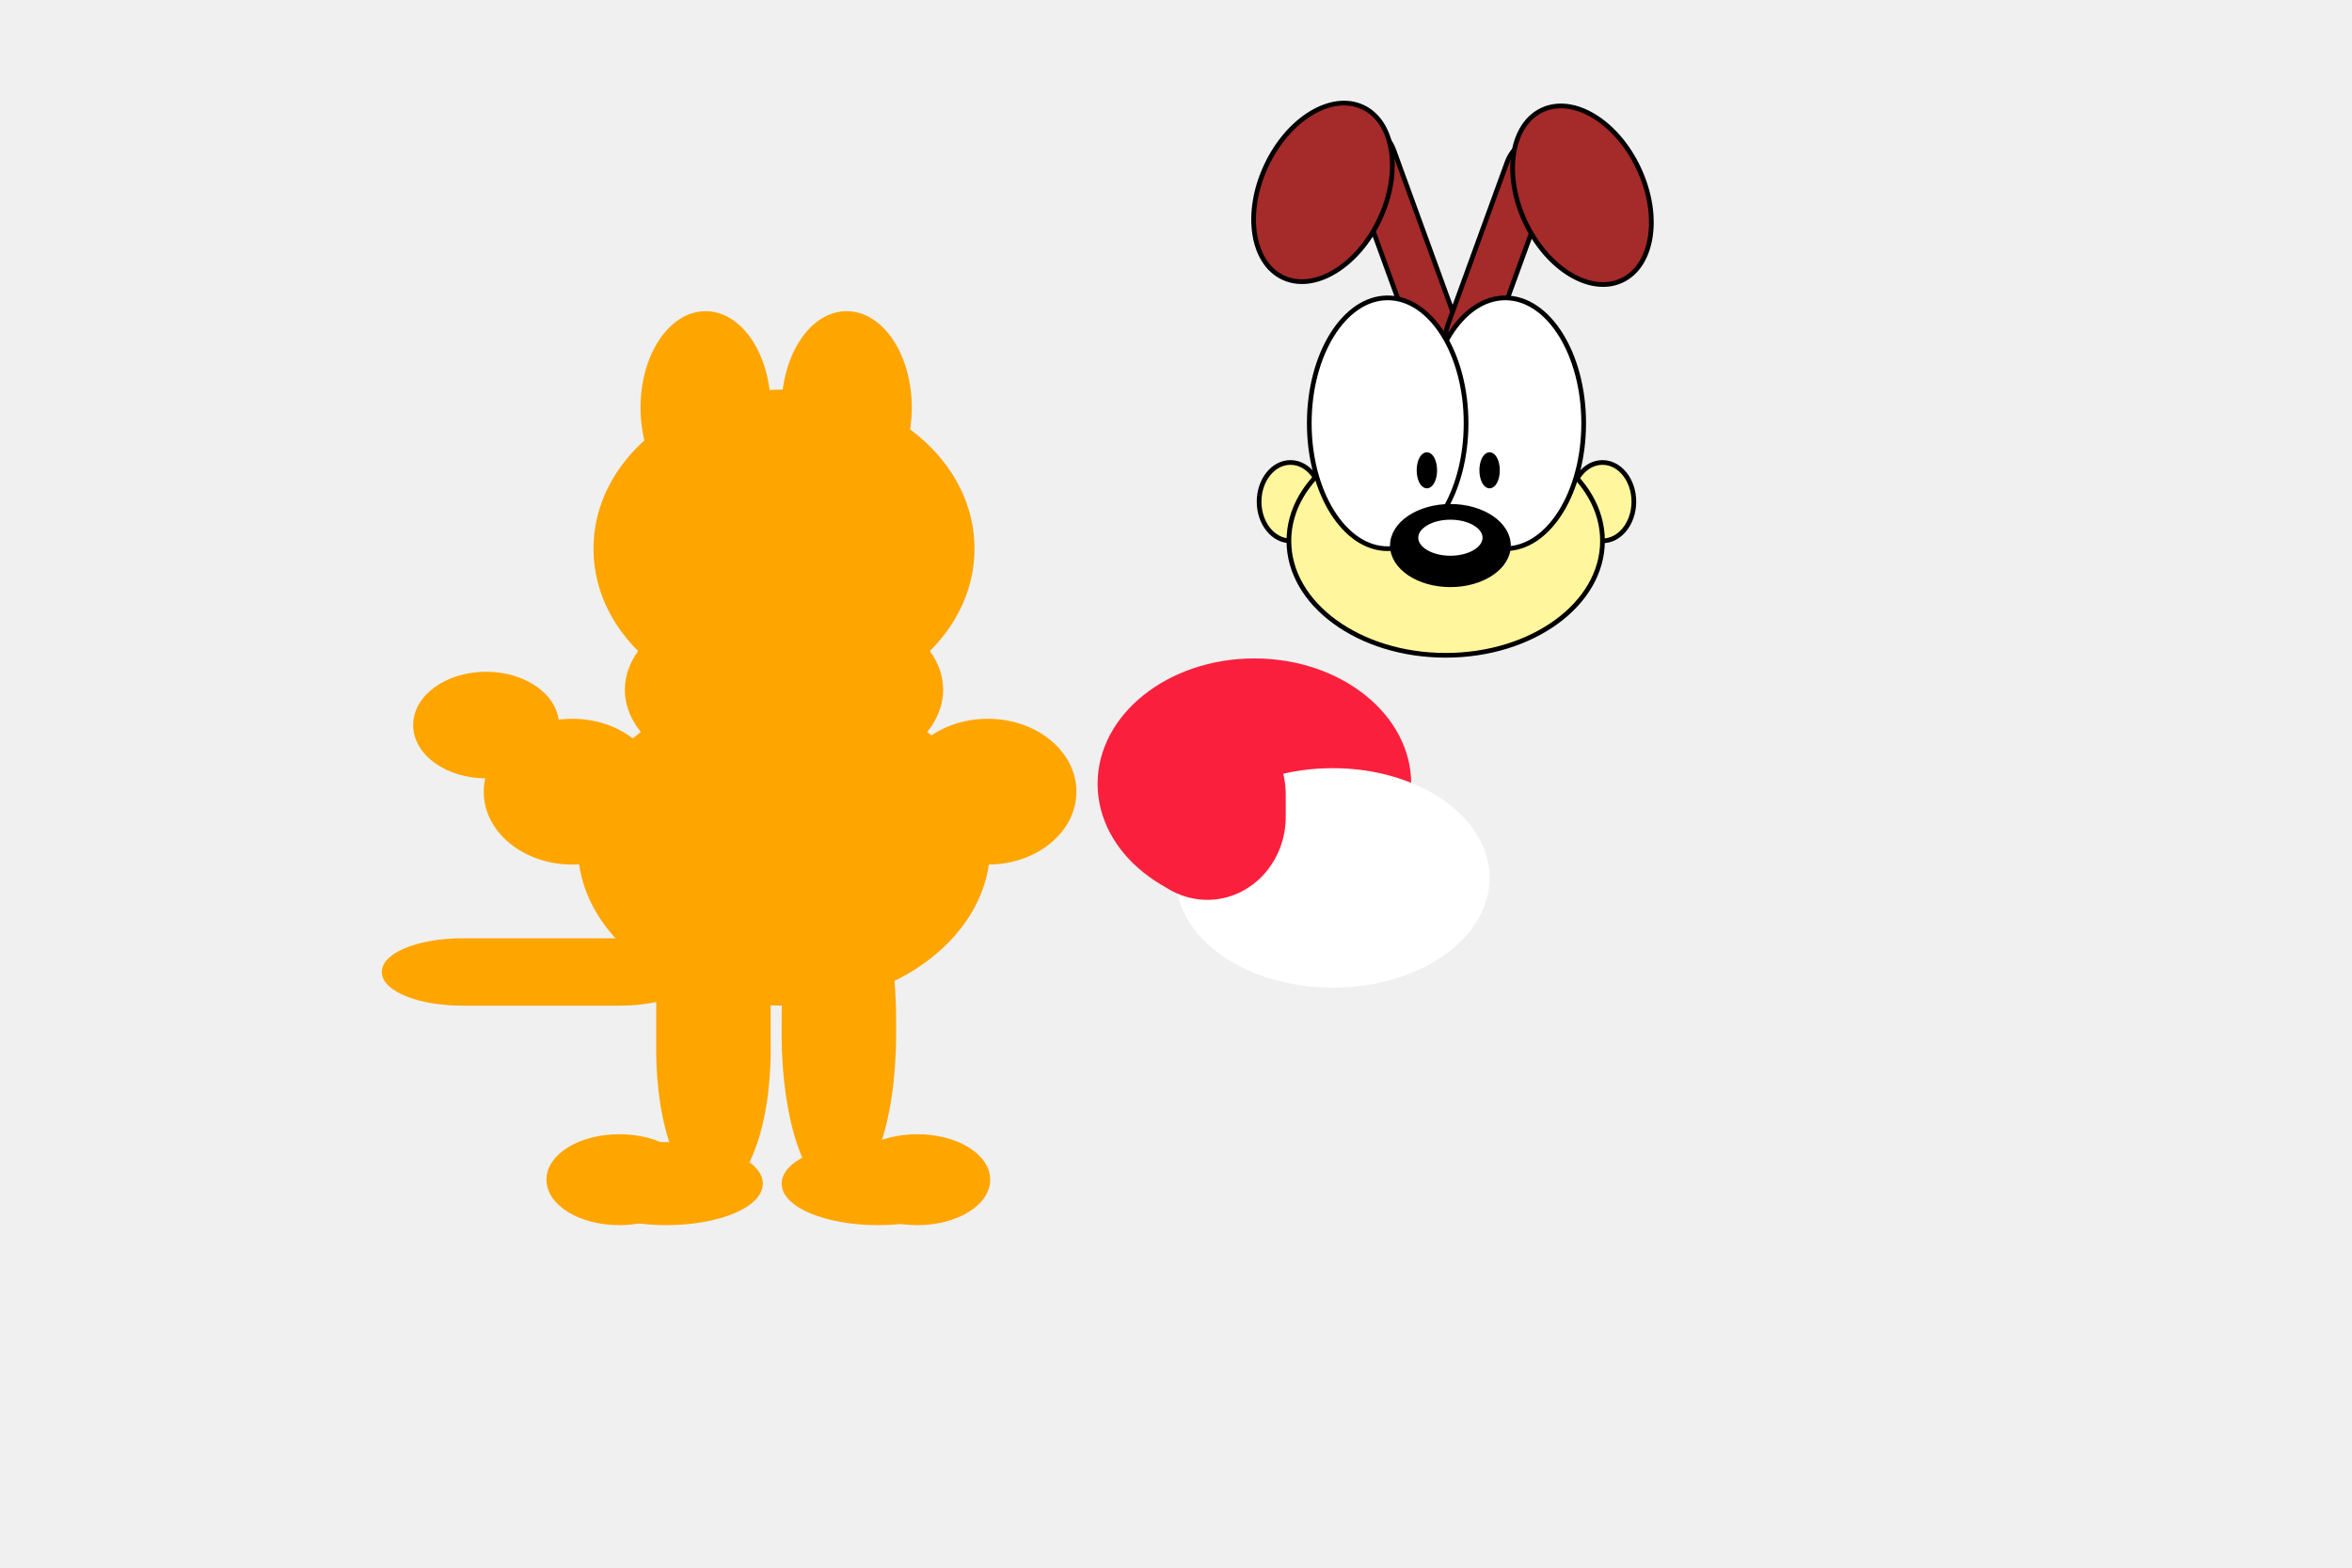
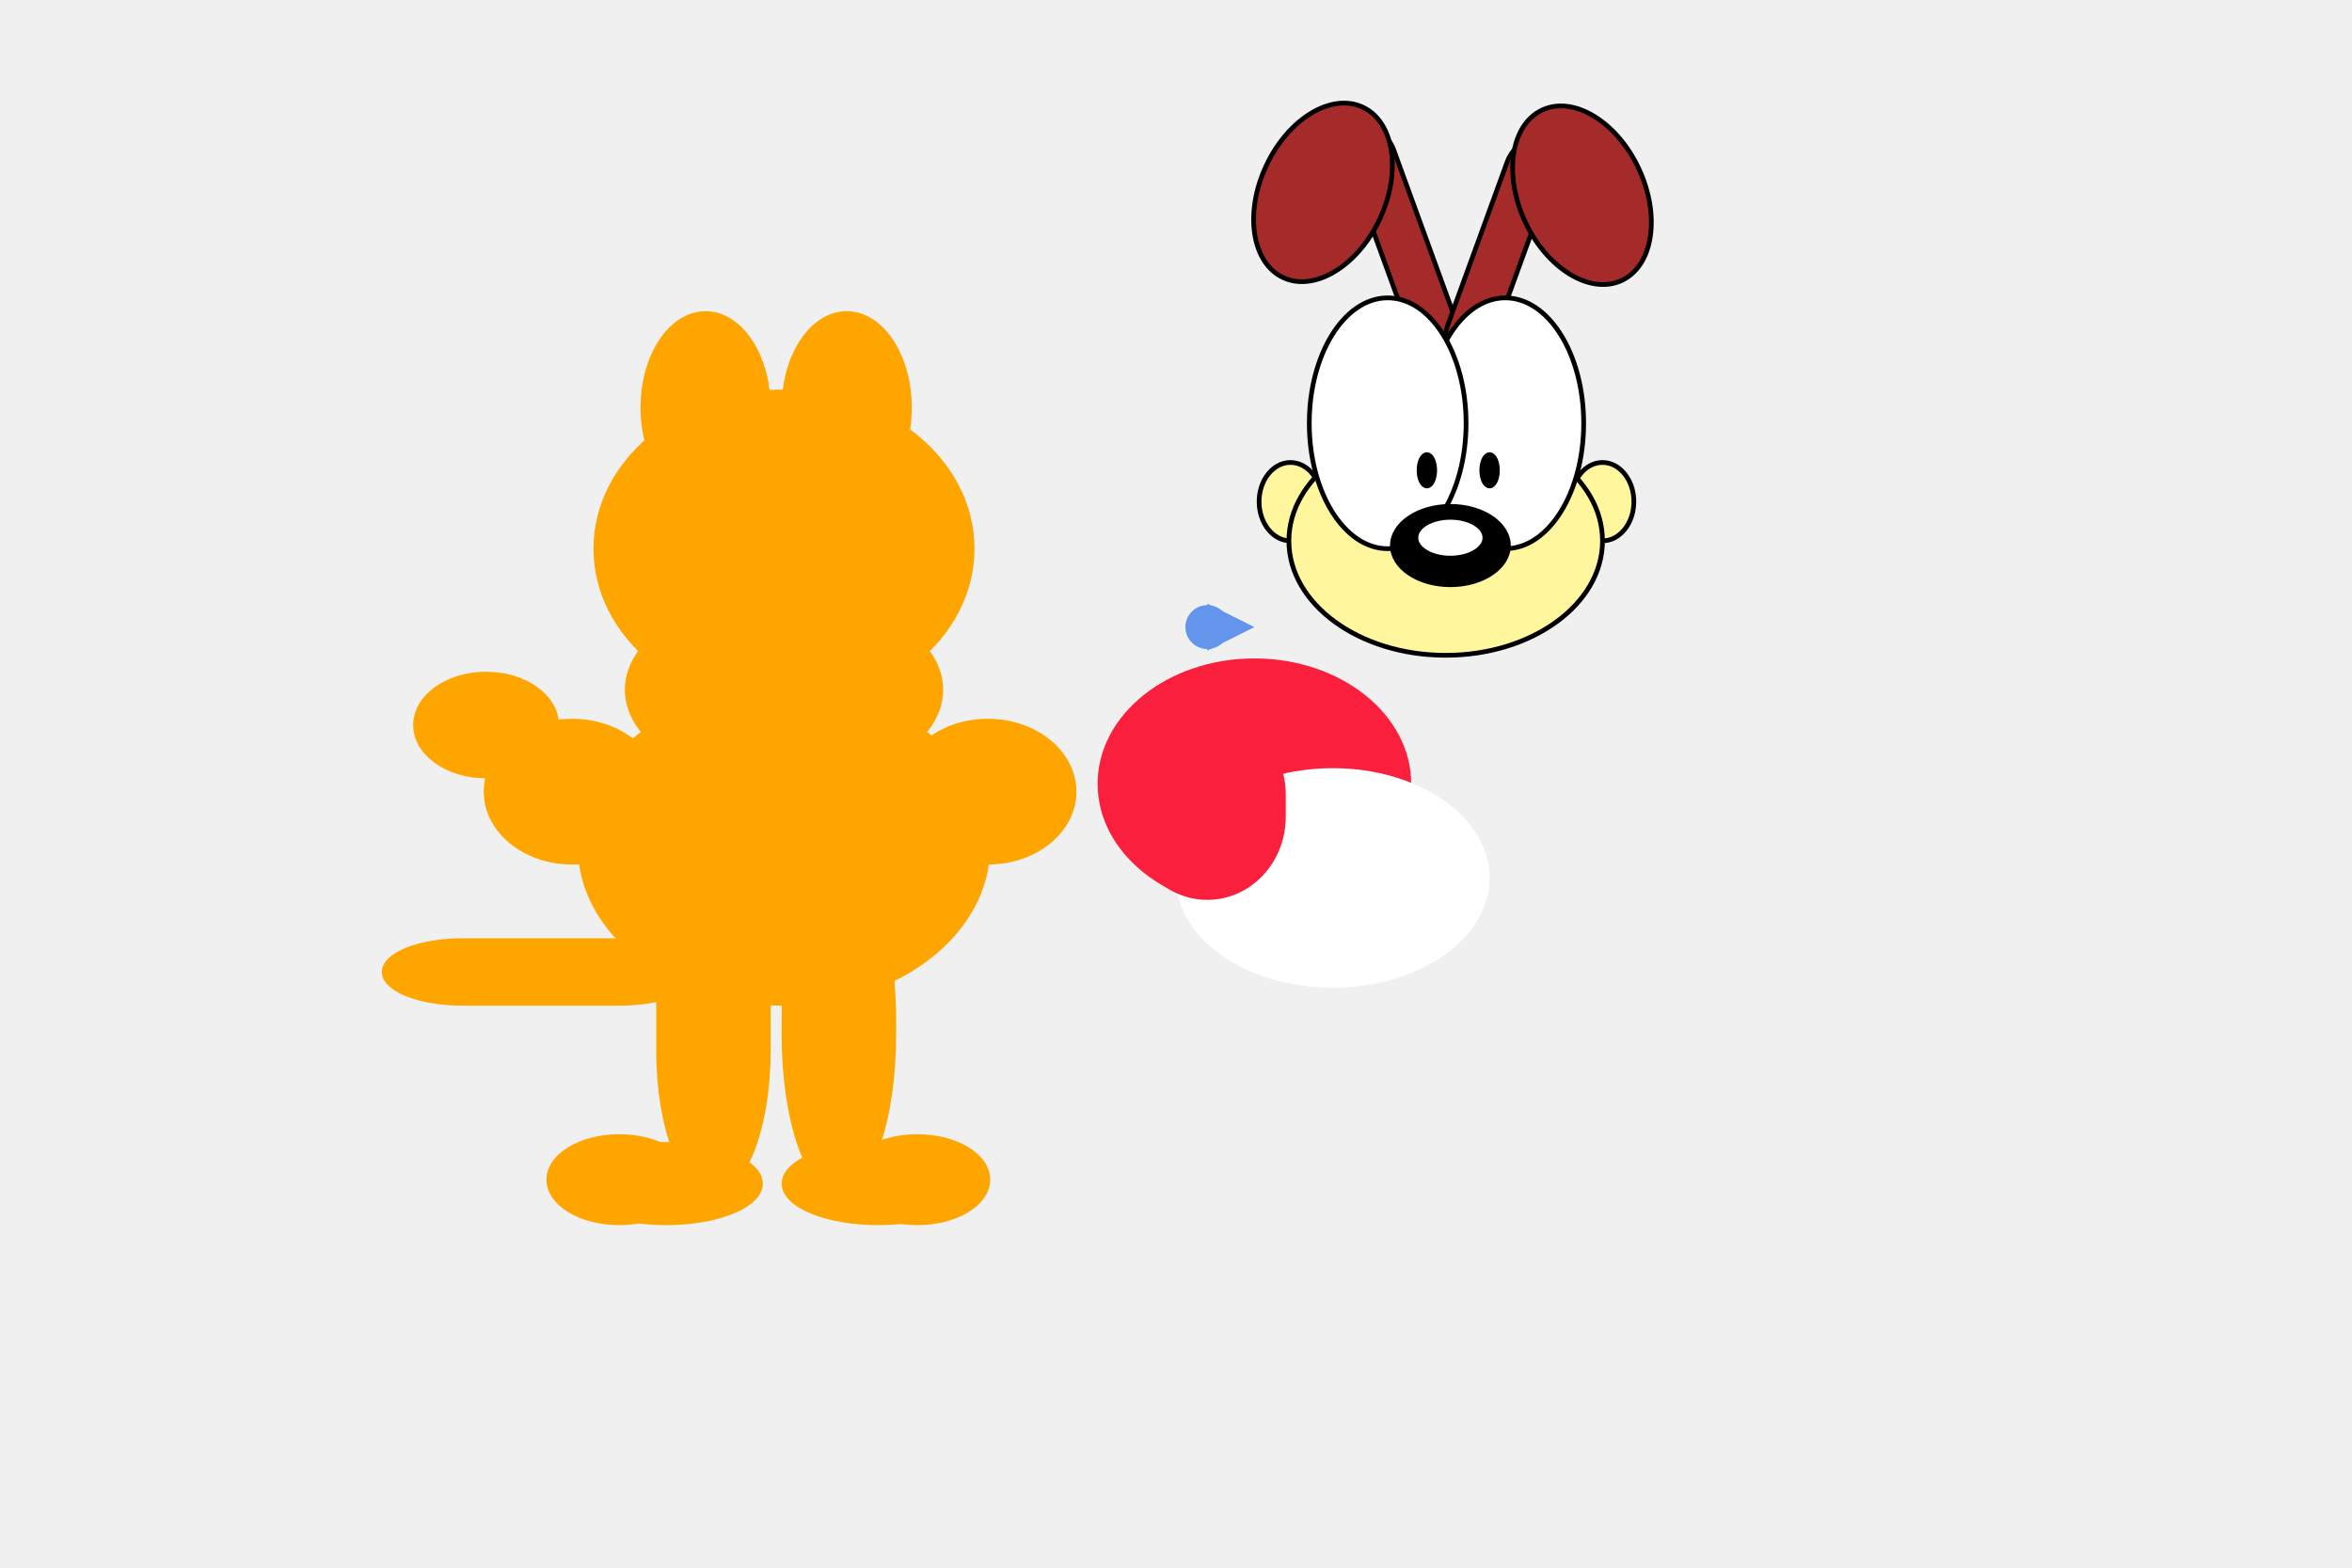
<svg xmlns="http://www.w3.org/2000/svg" width="1500" height="1000" color="black">
-   <rect width="80" height="120" x="410" y="200" rx="120" ry="500" fill="orange " style="fill:orange;stroke:orange;stroke-width:3" />
-   <rect width="80" height="120" x="500" y="200" rx="120" ry="500" fill="orange " style="fill:orange;stroke:orange;stroke-width:3" />
+   <rect width="80" height="120" x="410" y="200" rx="120" ry="500" fill="orange" style="fill:orange;stroke:orange;stroke-width:3" />
+   <rect width="80" height="120" x="500" y="200" rx="120" ry="500" fill="orange" style="fill:orange;stroke:orange;stroke-width:3" />
  <rect width="70" height="210" x="420" y="550" rx="50" ry="90" fill="orange " style="fill:orange;stroke:orange;stroke-width:3" />
  <rect width="70" height="210" x="500" y="550" rx="50" ry="100" fill="orange " style="fill:orange;stroke:orange;stroke-width:3" />
  <rect width="120" height="50" x="365" y="730" rx="90" ry="50" fill="orange " style="fill:orange;stroke:orange;stroke-width:3" />
  <rect width="90" height="55" x="350" y="725" rx="90" ry="50" fill="orange " style="fill:orange;stroke:orange;stroke-width:3" />
  <rect width="120" height="50" x="500" y="730" rx="90" ry="50" fill="orange " style="fill:orange;stroke:orange;stroke-width:3" />
  <rect width="90" height="55" x="540" y="725" rx="90" ry="50" fill="orange " style="fill:orange;stroke:orange;stroke-width:3" />
  <rect width="200" height="40" x="245" y="600" rx="50" ry="100" fill="orange " style="fill:orange;stroke:orange;stroke-width:3" />
  <ellipse rx="130" ry="100" cx="500" cy="540" style="fill:orange;stroke:orange;stroke-width:3" />
  <ellipse rx="55" ry="45" cx="365" cy="505" style="fill:orange;stroke:orange;stroke-width:3" />
  <rect width="90" height="65" x="265" y="430" rx="90" ry="50" fill="orange " style="fill:orange;stroke:orange;stroke-width:3" />
  <ellipse rx="55" ry="45" cx="630" cy="505" style="fill:orange;stroke:orange;stroke-width:3" />
  <ellipse rx="120" ry="100" cx="500" cy="350" style="fill:orange;stroke:orange;stroke-width:3" />
  <ellipse rx="100" ry="60" cx="500" cy="440" style="fill:orange;stroke:orange;stroke-width:3" />
  <rect width="30" height="150" x="820" y="155" rx="250" ry="20" fill="brown" transform="rotate(-20, 645, 25)" stroke="black" stroke-width="3" />
  <rect width="30" height="150" x="915" y="-115" rx="250" ry="20" fill="brown" transform="rotate(20, 375, 135)" stroke="black" stroke-width="3" />
  <ellipse rx="40" ry="60" cx="972" cy="342" fill="brown" stroke="black" stroke-width="3" transform="rotate(-25, 500, 150)" />
  <ellipse rx="40" ry="60" cx="800" cy="-20" fill="brown" stroke="black" stroke-width="3" transform="rotate(25, 500, 150)" />
  <ellipse rx="20" ry="25" cx="823" cy="320" fill="#FFF69eff" stroke="black" stroke-width="3" />
  <ellipse rx="20" ry="25" cx="1022" cy="320" fill="#FFF69eff" stroke="black" stroke-width="3" />
  <ellipse rx="100" ry="73" cx="922" cy="345" fill="#FFF69eff" stroke="black" stroke-width="3" />
  <ellipse rx="50" ry="80" cx="960" cy="270" fill="white" stroke="black" stroke-width="3" />
  <ellipse rx="50" ry="80" cx="885" cy="270" fill="white" stroke="black" stroke-width="3" />
  <ellipse rx="37" ry="25" cx="925" cy="348" fill="black" stroke="black" stroke-width="3" />
  <ellipse rx="5" ry="10" cx="910" cy="300" fill="black" stroke="black" stroke-width="3" />
  <ellipse rx="5" ry="10" cx="950" cy="300" fill="black" stroke="black" stroke-width="3" />
  <ellipse rx="22" ry="13" cx="925" cy="343" fill="white" stroke="black" stroke-width="3" />
  <ellipse rx="100" ry="80" cx="800" cy="500" fill="#FA203DFF" />
  <ellipse rx="100" ry="70" cx="850" cy="560" fill="white" />
  <rect width="100" height="120" x="720" y="454" rx="50" ry="53" fill="#FA203DFF " />
+   <polygon points="770,385 800,400 770,415" fill="cornflowerblue" />
+   <ellipse rx="14" ry="14" cx="770" cy="400" fill="cornflowerblue" />
</svg>
